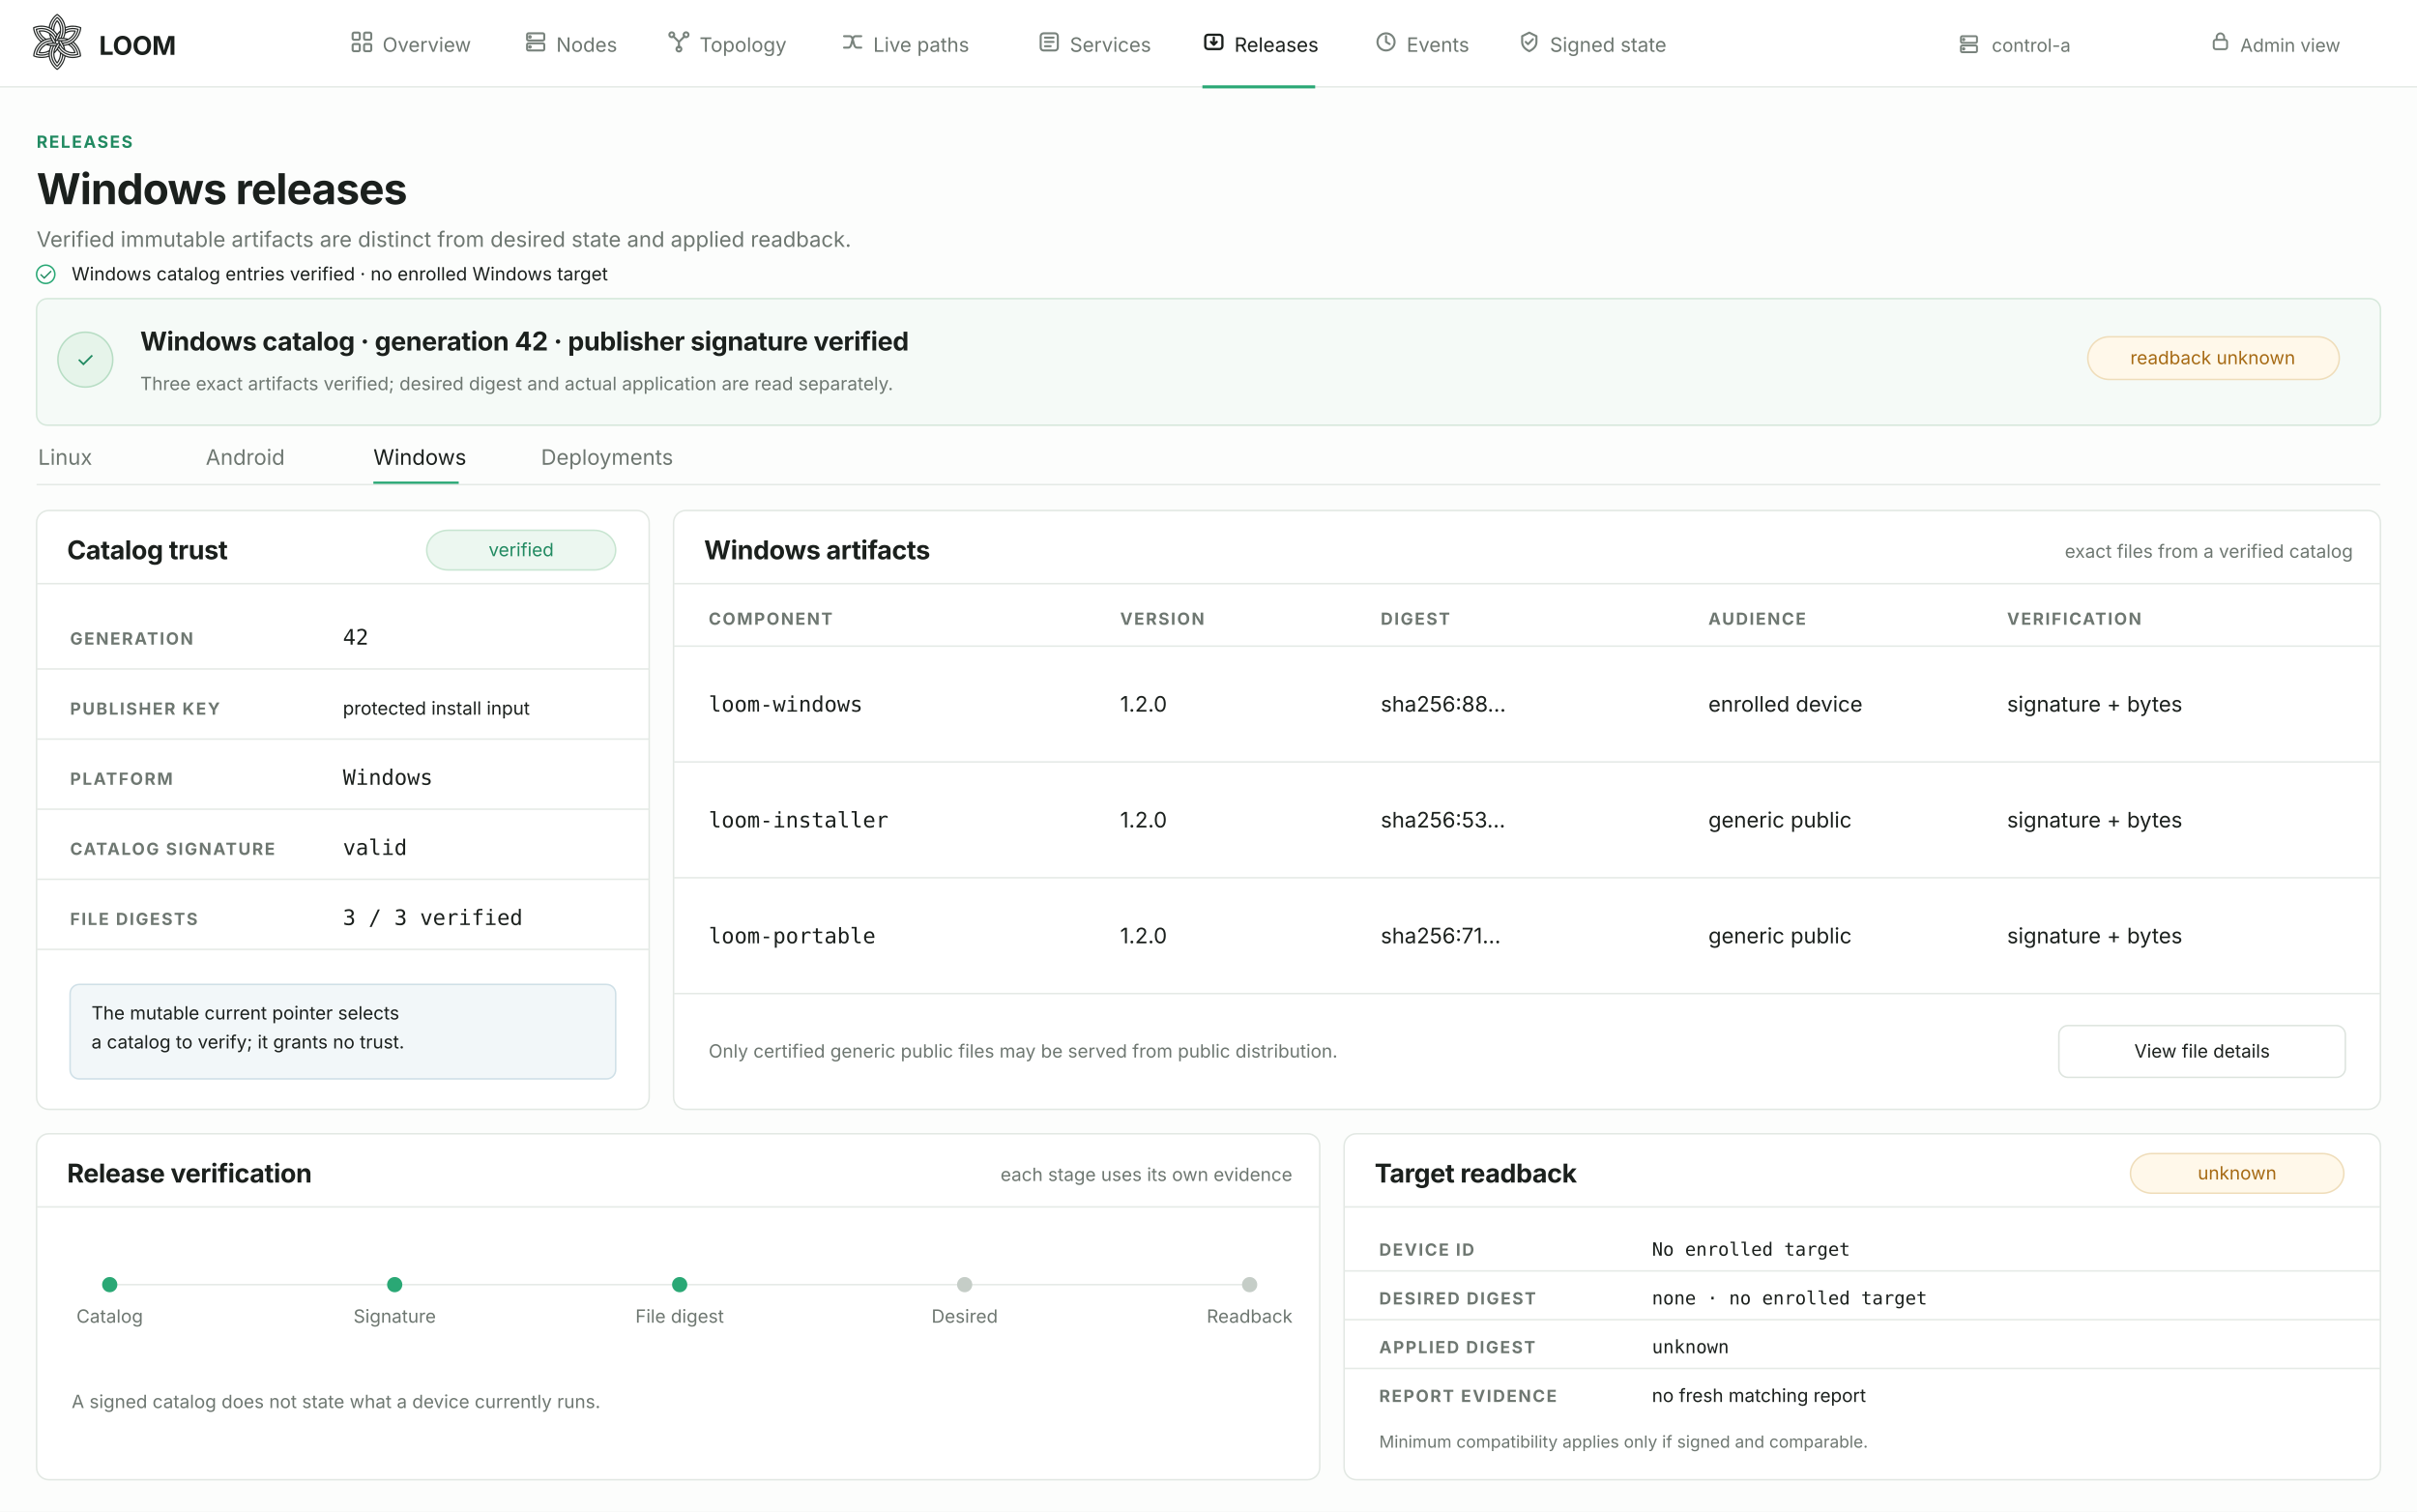
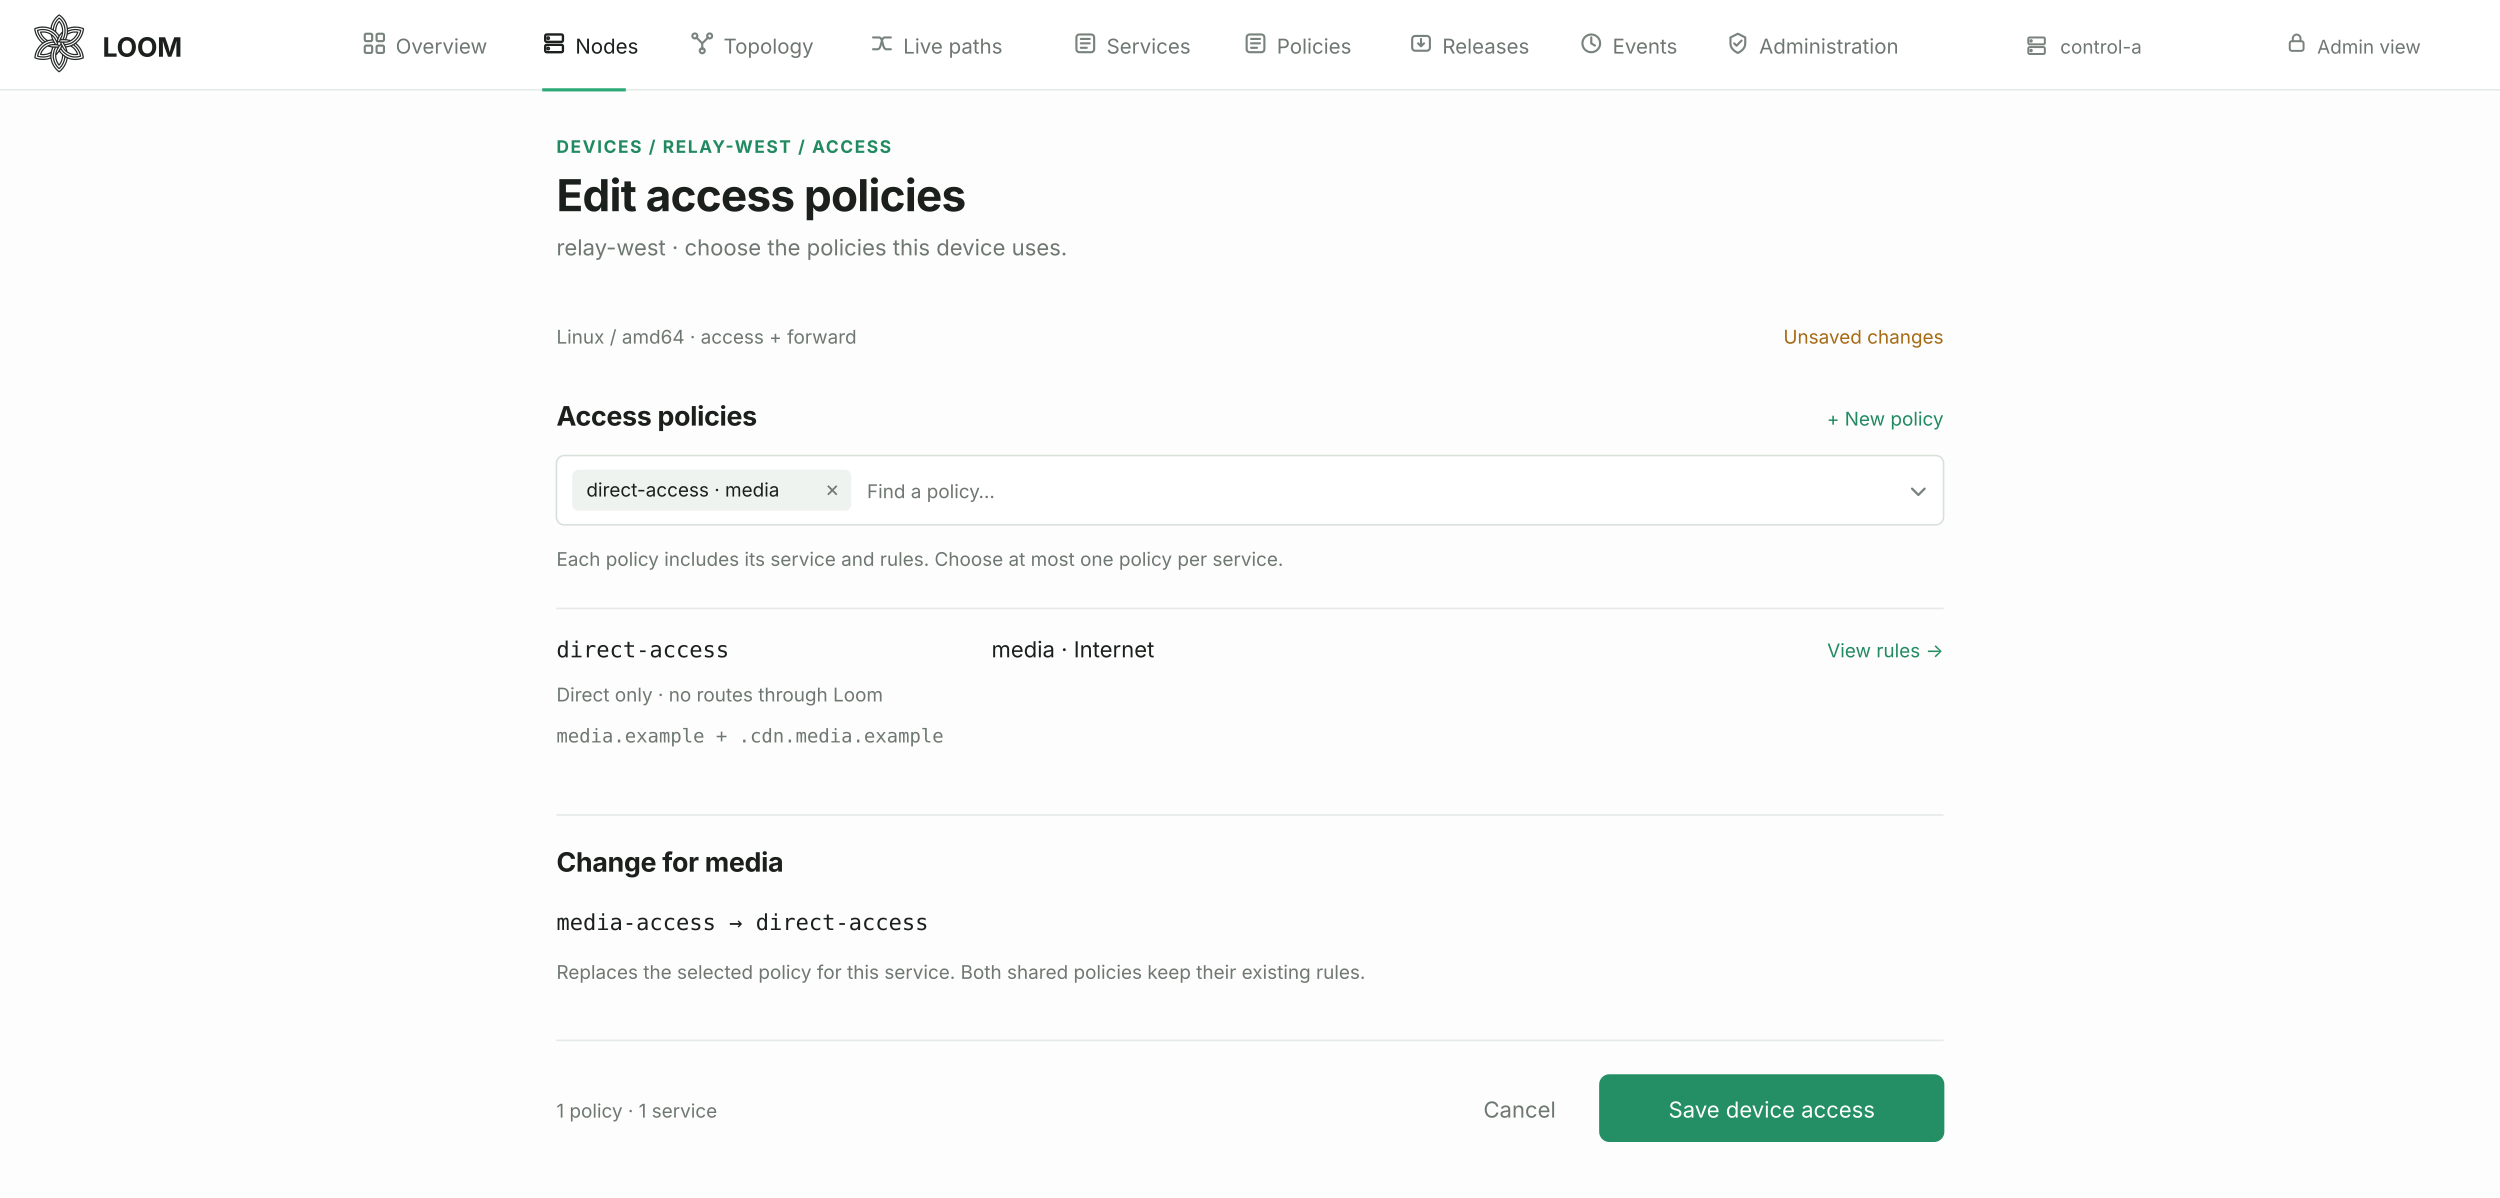
- <svg xmlns="http://www.w3.org/2000/svg" width="1586" height="992" viewBox="0 0 1586 992" role="img" aria-labelledby="svg-title svg-desc">
+ <svg xmlns="http://www.w3.org/2000/svg" width="1586" height="760" viewBox="0 0 1586 760" role="img" aria-labelledby="svg-title svg-desc">
  <defs>
    <marker id="route-arrow" markerWidth="8" markerHeight="8" refX="7" refY="4" orient="auto" markerUnits="strokeWidth">
      <path d="M0 0L8 4L0 8Z" fill="#4D78D1" />
    </marker>
    <symbol id="icon-grid" viewBox="0 0 16 16">
      <rect x="1.5" y="1.5" width="5" height="5" rx="1" />
      <rect x="9.5" y="1.5" width="5" height="5" rx="1" />
      <rect x="1.5" y="9.5" width="5" height="5" rx="1" />
      <rect x="9.5" y="9.5" width="5" height="5" rx="1" />
    </symbol>
    <symbol id="icon-node" viewBox="0 0 16 16">
      <rect x="2" y="2" width="12" height="5" rx="1" />
      <rect x="2" y="9" width="12" height="5" rx="1" />
      <circle cx="4" cy="4.5" r=".6" />
      <circle cx="4" cy="11.5" r=".6" />
    </symbol>
    <symbol id="icon-topology" viewBox="0 0 16 16">
      <path d="M4 4l4 4 4-4M8 8v4" />
      <circle cx="3" cy="3" r="1.7" />
      <circle cx="13" cy="3" r="1.7" />
      <circle cx="8" cy="13" r="1.7" />
    </symbol>
    <symbol id="icon-path" viewBox="0 0 16 16">
      <path d="M2 4h4c3 0 2 8 5 8h3M2 12h3c3 0 2-8 5-8h4" />
    </symbol>
    <symbol id="icon-service" viewBox="0 0 16 16">
      <rect x="2" y="2" width="12" height="12" rx="2" />
      <path d="M5 5h6M5 8h6M5 11h4" />
    </symbol>
    <symbol id="icon-release" viewBox="0 0 16 16">
      <rect x="2" y="3" width="12" height="10" rx="2" />
      <path d="M8 5v5m-2-2 2 2 2-2" />
    </symbol>
    <symbol id="icon-events" viewBox="0 0 16 16">
      <circle cx="8" cy="8" r="6" />
      <path d="M8 4v4l2.5 1.5" />
    </symbol>
    <symbol id="icon-signed" viewBox="0 0 16 16">
      <path d="M8 1.5 13 4v4c0 3-2 5-5 6.5C5 13 3 11 3 8V4Z" />
      <path d="m5.5 8 1.6 1.6 3.4-3.5" />
    </symbol>
    <symbol id="icon-lock" viewBox="0 0 16 16">
      <rect x="3" y="7" width="10" height="7" rx="1.5" />
      <path d="M5.2 7V5a2.8 2.8 0 0 1 5.6 0v2" />
    </symbol>
    <symbol id="icon-search" viewBox="0 0 16 16">
      <circle cx="7" cy="7" r="4.5" />
      <path d="m10.5 10.5 3 3" />
    </symbol>
    <symbol id="icon-terminal" viewBox="0 0 16 16">
      <rect x="1.5" y="2" width="13" height="12" rx="2" />
      <path d="m4 5 3 3-3 3m5 0h3" />
    </symbol>
    <symbol id="icon-code" viewBox="0 0 16 16">
      <path d="m5.5 3-4 5 4 5m5-10 4 5-4 5M9.5 2l-3 12" />
    </symbol>
    <symbol id="icon-qr" viewBox="0 0 16 16">
      <path d="M2 2h4v4H2zm8 0h4v4h-4zM2 10h4v4H2zm8 0v2m3-2v4m-3 0h2" />
    </symbol>
    <symbol id="icon-phone" viewBox="0 0 16 16">
      <rect x="4" y="1" width="8" height="14" rx="2" />
      <path d="M7 3h2M7 13h2" />
    </symbol>
    <symbol id="icon-globe" viewBox="0 0 16 16">
      <circle cx="8" cy="8" r="6" />
      <ellipse cx="8" cy="8" rx="2.5" ry="6" />
      <path d="M2 8h12" />
    </symbol>
    <symbol id="icon-expand" viewBox="0 0 16 16">
      <path d="M6 2H2v4m8-4h4v4M2 10v4h4m8-4v4h-4" />
    </symbol>
    <symbol id="icon-chevron" viewBox="0 0 16 16">
      <path d="m4 6 4 4 4-4" />
    </symbol>
    <symbol id="icon-filter" viewBox="0 0 16 16">
      <path d="M2 4h12M4 8h8m-6 4h4" />
    </symbol>
    <style>
    .ui { font-family: Inter, "Atkinson Hyperlegible Next", ui-sans-serif, system-ui, -apple-system, "Segoe UI", sans-serif; fill:#1B201D }
    .mono { font-family: "Intel One Mono", "SFMono-Regular", Consolas, monospace }
    .title { font-size:28px; font-weight:700; letter-spacing:-.5px }
    .section { font-size:17px; font-weight:650; letter-spacing:-.2px }
    .metric { font-size:22px; font-weight:650; letter-spacing:-.3px }
    .body { font-size:14px }
    .small { font-size:12px }
    .tiny { font-size:11px }
    .micro { font-size:10px }
    .eyebrow { font-size:11px; font-weight:700; letter-spacing:1px }
    .muted { fill:#6E7771 }
    .faint { fill:#929B95 }
    .green { fill:#218A61 }
    .amber { fill:#A66A14 }
    .red { fill:#B74E4E }
    .blue { fill:#427994 }
    .white { fill:#FFFFFF }
    .nav { font-size:13px }
    .nav-icon { fill:none; stroke:#79837D; stroke-width:1.45; stroke-linecap:round; stroke-linejoin:round }
    .nav-active { fill:none; stroke:#1B201D; stroke-width:1.6; stroke-linecap:round; stroke-linejoin:round }
    .rule { stroke:#E5EAE6; stroke-width:1 }
    .dash { stroke:#ABB7AF; stroke-width:1.5; stroke-dasharray:5 5; fill:none }
    .link { stroke:#B8C4BC; stroke-width:2; fill:none }
    .selected { stroke:#4D78D1; stroke-width:2.3; fill:none; marker-end:url(#route-arrow) }
</style>
  </defs>
-   <rect width="1586" height="992" fill="#FCFDFC" />
+   <rect width="1586" height="760" fill="#FCFDFC" />
  <rect x="0" y="0" width="1586" height="58" fill="#FFFFFF" />
  <line class="rule" x1="0" y1="57" x2="1586" y2="57" />
  <svg x="18" y="8" width="39" height="39" viewBox="127 112 1000 1000">
    <g transform="translate(0,1254) scale(1,-1)">
      <path d="M616 1108 c-67 -49 -118 -133 -129 -209 0 -6 0 -6 -14 -1 -75 27 -166 24 -239 -6 -13 -5 -14 -7 -11 -29 12 -80 53 -155 115 -211 l9 -8 -6 -5 c-61 -53 -100 -121 -114 -200 -5 -31 -5 -38 4 -42 57 -26 138 -34 203 -20 13 2 22 5 39 10 14 5 14 5 15 -2 9 -70 60 -155 121 -204 17 -15 18 -15 34 -2 47 37 87 93 107 151 7 20 16 52 16 60 0 4 1 4 12 0 72 -28 158 -27 236 3 17 6 17 7 15 27 -8 79 -49 159 -111 215 l-9 9 10 9 c61 53 105 139 114 219 2 15 1 16 -28 26 -75 25 -156 25 -227 -2 -4 -1 -8 -2 -8 -2 -1 0 -2 7 -3 15 -15 81 -60 152 -126 198 -12 9 -14 9 -25 1z M639 1084 c105 -82 142 -225 92 -356 -7 -18 -7 -17 -16 -17 -4 0 -8 1 -8 1 -1 1 1 7 4 15 32 78 30 170 -5 243 -16 35 -40 66 -68 88 -9 8 -11 8 -20 0 -47 -39 -82 -103 -93 -169 -1 -7 -2 -12 -2 -13 -1 0 -17 8 -17 9 -1 1 4 27 7 40 13 44 37 89 68 124 15 16 44 43 47 43 0 0 5 -3 11 -8z M638 1031 c77 -72 98 -200 50 -307 -3 -8 -5 -11 -7 -12 -2 -1 -17 -1 -18 0 -1 0 2 6 5 12 44 94 31 213 -31 278 -10 11 -12 10 -29 -12 -26 -36 -44 -83 -47 -128 0 -6 -1 -11 -1 -11 -1 0 -6 4 -16 11 -4 3 2 39 12 67 13 41 41 84 68 108 4 4 3 4 14 -6z M635 973 c24 -33 37 -74 40 -124 l0 -15 -10 -10 c-11 -11 -23 -25 -32 -38 -6 -8 -5 -9 -13 3 -9 13 -19 24 -30 36 l-10 10 0 13 c3 48 18 94 42 128 6 7 6 7 13 -3z M413 893 c79 -13 148 -56 193 -118 12 -17 11 -15 6 -26 -3 -6 -5 -10 -5 -10 0 0 -4 6 -9 13 -66 103 -190 147 -314 114 -20 -6 -21 -6 -14 -34 15 -60 54 -120 102 -158 9 -8 9 -7 0 -12 -9 -6 -8 -6 -18 2 -57 48 -97 120 -110 196 -2 14 -3 13 7 16 22 9 53 16 85 19 13 2 61 0 77 -2z M923 895 c30 -3 83 -16 89 -22 2 -2 -7 -43 -14 -64 -34 -100 -109 -176 -200 -203 -23 -7 -59 -13 -61 -11 -2 2 -8 16 -8 16 0 1 7 2 16 2 74 9 136 45 185 108 27 35 49 81 57 120 4 17 3 19 -13 24 -62 19 -135 15 -193 -9 -9 -4 -9 -5 -9 7 l0 10 9 3 c25 10 56 17 83 19 9 1 50 1 59 0z M400 854 c70 -9 134 -47 176 -104 7 -11 21 -34 21 -36 0 -2 -6 -24 -7 -25 0 -1 -4 5 -8 13 -38 76 -106 124 -190 134 -14 2 -49 1 -62 -1 -16 -3 -18 -5 -12 -21 14 -42 48 -88 87 -117 7 -5 13 -10 13 -10 0 -1 -17 -9 -18 -9 -5 0 -42 35 -56 52 -24 29 -46 72 -54 105 -3 11 -3 10 11 14 30 8 67 10 99 5z M926 854 c13 -1 39 -7 40 -9 2 -2 -8 -34 -17 -55 -43 -93 -125 -152 -220 -158 l-11 0 -6 9 c-3 5 -5 9 -5 9 0 1 8 1 18 1 56 0 107 23 153 69 29 29 59 79 63 104 1 10 -11 13 -53 12 -42 0 -71 -6 -107 -24 -12 -6 -11 -6 -10 5 1 4 1 9 1 10 0 3 1 3 13 8 45 19 93 26 141 19z M391 816 c30 -3 68 -16 91 -32 l6 -3 4 -15 c4 -16 10 -34 16 -47 4 -11 4 -11 -3 -11 -12 -2 -37 -6 -48 -9 -16 -4 -14 -4 -26 4 -38 25 -67 57 -86 96 -7 15 -7 16 0 17 10 1 36 1 46 0z M914 816 c3 -2 2 -5 -4 -18 -19 -39 -53 -75 -89 -97 l-8 -5 -11 3 c-15 4 -33 8 -45 9 -6 1 -11 2 -11 2 -1 0 1 7 4 14 6 17 12 36 15 48 l1 9 9 5 c27 15 55 25 85 30 10 1 51 1 54 0z M669 789 c-4 -19 -7 -27 -14 -39 -10 -18 -20 -39 -29 -64 -1 -4 -2 -5 -10 -9 -9 -5 -9 -5 -5 11 10 40 28 75 51 103 10 12 10 12 7 -2z M529 746 c14 -16 17 -20 25 -37 8 -17 22 -42 30 -54 5 -9 6 -24 1 -26 -7 -2 -13 5 -35 46 -15 28 -35 75 -35 83 0 2 7 -4 14 -12z M721 691 c25 -1 43 -3 61 -8 4 0 2 -2 -8 -5 -19 -6 -28 -7 -48 -6 -12 1 -29 1 -46 1 -36 -1 -37 -1 -33 11 2 7 1 6 24 7 12 0 23 1 26 1 2 0 13 0 24 -1z M525 681 c5 -10 5 -10 -7 -10 -120 -9 -223 -101 -248 -221 -4 -22 -4 -23 11 -28 61 -19 132 -16 192 7 5 2 9 3 10 3 0 0 0 -5 0 -10 l1 -9 -9 -4 c-62 -24 -145 -25 -216 -1 -17 5 -16 4 -14 15 15 104 74 190 160 235 34 17 63 25 108 30 8 1 7 2 12 -7z M638 655 l9 -4 0 -10 c1 -13 2 -12 -10 -19 l-9 -6 -10 6 -9 6 -1 11 0 11 9 5 c12 6 11 6 21 0z M683 651 c0 -1 6 -10 12 -21 18 -30 29 -54 39 -82 6 -19 6 -19 -4 -9 -16 16 -22 25 -30 42 -7 14 -25 48 -30 54 -2 3 -3 15 -1 16 1 2 13 1 14 0z M546 642 c3 -5 5 -9 5 -9 0 -1 -7 -1 -16 -1 -94 0 -185 -66 -216 -155 -7 -22 -6 -23 23 -27 44 -5 89 3 131 21 7 3 13 6 13 6 0 -1 -1 -5 -1 -11 l-1 -11 -11 -5 c-53 -22 -115 -26 -174 -12 -11 3 -10 3 -9 10 8 39 30 82 58 115 44 53 119 88 184 88 l9 0 5 -9z M902 622 c45 -39 79 -92 96 -151 5 -19 10 -43 10 -51 l1 -7 -14 -5 c-89 -30 -180 -22 -253 22 -40 25 -68 49 -93 83 l-7 10 4 7 c7 13 6 12 12 3 73 -104 198 -148 317 -110 12 4 13 4 8 27 -9 42 -31 88 -59 123 -8 10 -33 35 -42 41 -6 5 -6 5 2 11 9 6 8 6 18 -3z M542 610 c10 -1 27 -1 38 -1 l20 0 8 -5 c4 -2 8 -4 8 -5 0 0 -1 -2 -2 -4 l-1 -4 -43 0 c-45 1 -55 2 -81 7 -8 1 -14 3 -15 3 0 1 15 6 27 8 15 3 15 3 20 2 2 0 11 0 21 -1z M661 609 c5 -9 -53 -107 -73 -125 -3 -3 -3 0 1 14 4 17 8 26 14 37 12 18 31 52 34 60 1 2 4 5 11 10 11 7 11 7 13 4z M863 604 c48 -36 83 -90 98 -148 2 -7 3 -14 3 -14 -1 -1 -5 -3 -11 -4 -90 -23 -180 3 -247 69 -17 18 -42 51 -42 56 0 2 9 20 10 20 0 0 3 -4 5 -8 36 -66 102 -112 177 -124 12 -2 51 -2 64 0 19 4 21 5 17 17 -15 50 -55 103 -97 128 -1 1 -2 2 -2 2 0 1 17 10 19 10 0 0 3 -2 6 -4z M458 585 c12 -4 37 -9 48 -11 8 0 7 0 3 -10 -5 -13 -13 -36 -16 -49 -3 -13 -2 -12 -19 -21 -38 -19 -72 -26 -112 -25 -22 1 -23 1 -23 5 3 13 23 45 41 67 16 18 58 49 64 48 1 -1 7 -2 14 -4z M824 583 c35 -22 63 -53 81 -89 6 -12 11 -22 10 -23 -4 -3 -47 -2 -68 2 -26 5 -69 24 -82 35 0 1 -2 8 -4 17 -2 9 -6 23 -10 32 -6 19 -6 18 1 19 14 1 57 11 59 13 1 1 4 0 13 -6z M553 570 c1 -1 1 -2 -2 -7 -11 -21 -21 -55 -26 -82 -15 -86 17 -180 82 -245 20 -20 19 -20 40 0 44 45 71 101 82 165 1 6 2 11 2 11 0 1 4 -1 9 -4 l8 -4 0 -5 c-11 -74 -51 -146 -110 -198 -12 -10 -10 -10 -21 -1 -77 65 -122 167 -113 259 3 34 14 74 26 103 l4 9 9 0 c5 0 9 0 10 -1z M597 570 c0 -1 -4 -9 -8 -18 -43 -88 -35 -184 20 -258 15 -20 17 -21 27 -10 30 33 52 90 57 145 0 11 0 11 10 3 10 -7 9 -6 7 -19 -7 -62 -34 -117 -76 -161 l-7 -7 -8 8 c-51 50 -82 131 -77 200 3 35 12 70 28 103 l7 14 10 0 c5 0 10 0 10 0z M639 493 c5 -6 14 -17 22 -24 l13 -14 0 -8 c0 -44 -14 -93 -38 -130 -9 -14 -9 -14 -13 -8 -26 35 -42 84 -42 127 l0 11 12 12 c11 12 22 25 31 38 3 4 6 7 6 7 0 0 4 -5 9 -11z" fill="#252927" fill-rule="evenodd" clip-rule="evenodd" />
    </g>
  </svg>
  <text class="ui section" x="65" y="36" text-anchor="start">LOOM</text>
  <use href="#icon-grid" x="230" y="20" width="15" height="15" class="nav-icon" />
  <text class="ui nav muted" x="251" y="34" text-anchor="start">Overview</text>
-   <use href="#icon-node" x="344" y="20" width="15" height="15" class="nav-icon" />
-   <text class="ui nav muted" x="365" y="34" text-anchor="start">Nodes</text>
+   <use href="#icon-node" x="344" y="20" width="15" height="15" class="nav-active" />
+   <text class="ui nav" x="365" y="34" text-anchor="start">Nodes</text>
+   <line x1="344" y1="57" x2="397" y2="57" stroke="#2AA875" stroke-width="2" />
  <use href="#icon-topology" x="438" y="20" width="15" height="15" class="nav-icon" />
  <text class="ui nav muted" x="459" y="34" text-anchor="start">Topology</text>
  <use href="#icon-path" x="552" y="20" width="15" height="15" class="nav-icon" />
  <text class="ui nav muted" x="573" y="34" text-anchor="start">Live paths</text>
  <use href="#icon-service" x="681" y="20" width="15" height="15" class="nav-icon" />
  <text class="ui nav muted" x="702" y="34" text-anchor="start">Services</text>
-   <use href="#icon-release" x="789" y="20" width="15" height="15" class="nav-active" />
-   <text class="ui nav" x="810" y="34" text-anchor="start">Releases</text>
-   <line x1="789" y1="57" x2="863" y2="57" stroke="#2AA875" stroke-width="2" />
-   <use href="#icon-events" x="902" y="20" width="15" height="15" class="nav-icon" />
-   <text class="ui nav muted" x="923" y="34" text-anchor="start">Events</text>
-   <use href="#icon-signed" x="996" y="20" width="15" height="15" class="nav-icon" />
-   <text class="ui nav muted" x="1017" y="34" text-anchor="start">Signed state</text>
+   <use href="#icon-service" x="789" y="20" width="15" height="15" class="nav-icon" />
+   <text class="ui nav muted" x="810" y="34" text-anchor="start">Policies</text>
+   <use href="#icon-release" x="894" y="20" width="15" height="15" class="nav-icon" />
+   <text class="ui nav muted" x="915" y="34" text-anchor="start">Releases</text>
+   <use href="#icon-events" x="1002" y="20" width="15" height="15" class="nav-icon" />
+   <text class="ui nav muted" x="1023" y="34" text-anchor="start">Events</text>
+   <a href="09-administration.svg" data-ui="administration-entry">
+     <use href="#icon-signed" x="1095" y="20" width="15" height="15" class="nav-icon" />
+     <text class="ui nav muted" x="1116" y="34" text-anchor="start">Administration</text>
+   </a>
  <use href="#icon-node" x="1285" y="22" width="14" height="14" class="nav-icon" />
  <text class="ui small muted" x="1307" y="34" text-anchor="start">control-a</text>
  <use href="#icon-lock" x="1450" y="20" width="14" height="14" class="nav-icon" />
  <text class="ui small muted" x="1470" y="34" text-anchor="start">Admin view</text>
-   <text class="ui eyebrow green" x="24" y="97" text-anchor="start">RELEASES</text>
-   <text class="ui title" x="24" y="134" text-anchor="start">Windows releases</text>
-   <text class="ui body muted" x="24" y="162" text-anchor="start">Verified immutable artifacts are distinct from desired state and applied readback.</text>
-   <circle cx="30" cy="180" r="6" fill="#FFFFFF" stroke="#2AA875" />
-   <text class="ui tiny green" x="30" y="184" text-anchor="middle">✓</text>
-   <text class="ui small" x="47" y="184" text-anchor="start">Windows catalog entries verified · no enrolled Windows target</text>
-   <rect x="24" y="196" width="1538" height="83" rx="7" fill="#F5FAF7" stroke="#D6E8DB" />
-   <circle cx="56" cy="236" r="18" fill="#E6F4EA" stroke="#B7DDC4" />
-   <text class="ui body green" x="56" y="241" text-anchor="middle">✓</text>
-   <text class="ui section" x="92" y="230" text-anchor="start">Windows catalog · generation 42 · publisher signature verified</text>
-   <text class="ui small muted" x="92" y="256" text-anchor="start">Three exact artifacts verified; desired digest and actual application are read separately.</text>
-   <g data-ui="pill">
-     <rect x="1370" y="221" width="165" height="28" rx="14" fill="#FFF8EA" stroke="#EFDDBA" />
-     <text class="ui small amber" x="1452" y="239" text-anchor="middle">readback unknown</text>
+   <text class="ui eyebrow green" x="353" y="97" text-anchor="start">DEVICES / RELAY-WEST / ACCESS</text>
+   <text class="ui title" x="353" y="134" text-anchor="start">Edit access policies</text>
+   <text class="ui body muted" x="353" y="162" text-anchor="start">relay-west · choose the policies this device uses.</text>
+   <g data-ui="access-edit" data-device="demo-forward-c" data-state="draft" data-source-policy="demo-policy" data-policy="demo-direct-policy">
+     <text class="ui small muted" x="353" y="218" text-anchor="start">Linux / amd64 · access + forward</text>
+     <text class="ui small amber" x="1233" y="218" text-anchor="end">Unsaved changes</text>
+     <g data-ui="policy-picker" data-device="demo-forward-c" data-submit-scope="policy-ids">
+       <text class="ui section" x="353" y="270" text-anchor="start">Access policies</text>
+       <g data-ui="navigation" data-route="/policies?new=1&amp;return_device=demo-forward-c">
+         <text class="ui small green" x="1233" y="270" text-anchor="end">+ New policy</text>
+       </g>
+       <g data-ui="tag-selector" data-field="policy-ids" aria-multiselectable="true">
+         <rect x="353" y="289" width="880" height="44" rx="5" fill="#FFFFFF" stroke="#D8E0DA" />
+         <g data-ui="selected-tag" data-value="demo-direct-policy">
+           <rect x="363" y="298" width="177" height="26" rx="4" fill="#EEF3F0" stroke="none" />
+           <text class="ui small" x="372" y="315" text-anchor="start">direct-access · media</text>
+           <g data-ui="remove-tag" data-value="demo-direct-policy">
+             <text class="ui body muted" x="528" y="315" text-anchor="middle">×</text>
+           </g>
+         </g>
+         <text class="ui small muted" x="550" y="316" text-anchor="start">Find a policy…</text>
+         <use href="#icon-chevron" x="1209" y="304" width="16" height="16" class="nav-icon" />
+       </g>
+       <text class="ui small muted" x="353" y="359" text-anchor="start">Each policy includes its service and rules. Choose at most one policy per service.</text>
+       <g data-ui="selected-policy-summary" data-policy="demo-direct-policy" data-service="demo-video" aria-readonly="true">
+         <line class="rule" x1="353" y1="386" x2="1233" y2="386" />
+         <text class="ui body mono" x="353" y="417" text-anchor="start">direct-access</text>
+         <text class="ui body" x="629" y="417" text-anchor="start">media · Internet</text>
+         <g data-ui="navigation" data-route="/policies/demo-direct-policy">
+           <text class="ui small green" x="1233" y="417" text-anchor="end">View rules →</text>
+         </g>
+         <text class="ui small muted" x="353" y="445" text-anchor="start">Direct only · no routes through Loom</text>
+         <text class="ui small mono muted" x="353" y="471" text-anchor="start">media.example + .cdn.media.example</text>
+       </g>
+     </g>
+     <line class="rule" x1="353" y1="517" x2="1233" y2="517" />
+     <text class="ui section" x="353" y="553" text-anchor="start">Change for media</text>
+     <text class="ui body mono" x="353" y="590" text-anchor="start">media-access → direct-access</text>
+     <text class="ui small muted" x="353" y="621" text-anchor="start">Replaces the selected policy for this service. Both shared policies keep their existing rules.</text>
+     <g data-ui="submit-access" data-device="demo-forward-c" data-submit-scope="policy-ids" data-next-route="/devices/demo-forward-c/access/result">
+       <g data-ui="form-actions">
+         <line class="rule" x1="353" y1="660" x2="1233" y2="660" />
+         <text class="ui small muted" x="353" y="709" text-anchor="start">1 policy · 1 service</text>
+         <text class="ui body muted" x="987" y="709" text-anchor="end">Cancel</text>
+         <rect x="1015" y="682" width="218" height="42" rx="6" fill="#248F64" stroke="#248F64" />
+         <text class="ui body white" x="1124" y="709" text-anchor="middle">Save device access</text>
+       </g>
+     </g>
  </g>
-   <text class="ui body muted" x="25" y="305" text-anchor="start">Linux</text>
-   <text class="ui body muted" x="135" y="305" text-anchor="start">Android</text>
-   <text class="ui body" x="245" y="305" text-anchor="start">Windows</text>
-   <line x1="245" y1="317" x2="301" y2="317" stroke="#2AA875" stroke-width="2" />
-   <text class="ui body muted" x="355" y="305" text-anchor="start">Deployments</text>
-   <line class="rule" x1="24" y1="318" x2="1562" y2="318" />
-   <rect data-ui="panel" x="24" y="335" width="402" height="393" rx="8" fill="#FFFFFF" stroke="#E2E8E3" />
-   <text class="ui section" x="44" y="367" text-anchor="start">Catalog trust</text>
-   <line data-ui="panel-header" class="rule" x1="24" y1="383" x2="426" y2="383" />
-   <g data-ui="pill">
-     <rect x="280" y="348" width="124" height="26" rx="14" fill="#ECF7F0" stroke="#C8E5D1" />
-     <text class="ui small green" x="342" y="365" text-anchor="middle">verified</text>
-   </g>
-   <text class="ui eyebrow muted" x="46" y="423" text-anchor="start">GENERATION</text>
-   <text class="ui body mono" x="225" y="423" text-anchor="start">42</text>
-   <line data-ui="table-rule" class="rule" x1="24" y1="439" x2="426" y2="439" />
-   <text class="ui eyebrow muted" x="46" y="469" text-anchor="start">PUBLISHER KEY</text>
-   <text class="ui small" x="225" y="469" text-anchor="start">protected install input</text>
-   <line data-ui="table-rule" class="rule" x1="24" y1="485" x2="426" y2="485" />
-   <text class="ui eyebrow muted" x="46" y="515" text-anchor="start">PLATFORM</text>
-   <text class="ui body mono" x="225" y="515" text-anchor="start">Windows</text>
-   <line data-ui="table-rule" class="rule" x1="24" y1="531" x2="426" y2="531" />
-   <text class="ui eyebrow muted" x="46" y="561" text-anchor="start">CATALOG SIGNATURE</text>
-   <text class="ui body mono" x="225" y="561" text-anchor="start">valid</text>
-   <line data-ui="table-rule" class="rule" x1="24" y1="577" x2="426" y2="577" />
-   <text class="ui eyebrow muted" x="46" y="607" text-anchor="start">FILE DIGESTS</text>
-   <text class="ui body mono" x="225" y="607" text-anchor="start">3 / 3 verified</text>
-   <line data-ui="table-rule" class="rule" x1="24" y1="623" x2="426" y2="623" />
-   <rect x="46" y="646" width="358" height="62" rx="6" fill="#F2F7F9" stroke="#CFE0E7" />
-   <text class="ui small" x="60" y="669" text-anchor="start">The mutable current pointer selects</text>
-   <text class="ui small" x="60" y="688" text-anchor="start">a catalog to verify; it grants no trust.</text>
-   <rect data-ui="panel" x="442" y="335" width="1120" height="393" rx="8" fill="#FFFFFF" stroke="#E2E8E3" />
-   <text class="ui section" x="462" y="367" text-anchor="start">Windows artifacts</text>
-   <text class="ui small muted" x="1544" y="366" text-anchor="end">exact files from a verified catalog</text>
-   <line data-ui="panel-header" class="rule" x1="442" y1="383" x2="1562" y2="383" />
-   <text class="ui eyebrow muted" x="465" y="410" text-anchor="start">COMPONENT</text>
-   <text class="ui eyebrow muted" x="735" y="410" text-anchor="start">VERSION</text>
-   <text class="ui eyebrow muted" x="906" y="410" text-anchor="start">DIGEST</text>
-   <text class="ui eyebrow muted" x="1121" y="410" text-anchor="start">AUDIENCE</text>
-   <text class="ui eyebrow muted" x="1317" y="410" text-anchor="start">VERIFICATION</text>
-   <line data-ui="table-rule" class="rule" x1="442" y1="424" x2="1562" y2="424" />
-   <text class="ui body mono" x="465" y="467.0" text-anchor="start">loom-windows</text>
-   <text class="ui body" x="735" y="467.0" text-anchor="start">1.2.0</text>
-   <text class="ui body" x="906" y="467.0" text-anchor="start">sha256:88…</text>
-   <text class="ui body" x="1121" y="467.0" text-anchor="start">enrolled device</text>
-   <text class="ui body" x="1317" y="467.0" text-anchor="start">signature + bytes</text>
-   <line data-ui="table-rule" class="rule" x1="442" y1="500" x2="1562" y2="500" />
-   <text class="ui body mono" x="465" y="543.0" text-anchor="start">loom-installer</text>
-   <text class="ui body" x="735" y="543.0" text-anchor="start">1.2.0</text>
-   <text class="ui body" x="906" y="543.0" text-anchor="start">sha256:53…</text>
-   <text class="ui body" x="1121" y="543.0" text-anchor="start">generic public</text>
-   <text class="ui body" x="1317" y="543.0" text-anchor="start">signature + bytes</text>
-   <line data-ui="table-rule" class="rule" x1="442" y1="576" x2="1562" y2="576" />
-   <text class="ui body mono" x="465" y="619.0" text-anchor="start">loom-portable</text>
-   <text class="ui body" x="735" y="619.0" text-anchor="start">1.2.0</text>
-   <text class="ui body" x="906" y="619.0" text-anchor="start">sha256:71…</text>
-   <text class="ui body" x="1121" y="619.0" text-anchor="start">generic public</text>
-   <text class="ui body" x="1317" y="619.0" text-anchor="start">signature + bytes</text>
-   <line data-ui="table-rule" class="rule" x1="442" y1="652" x2="1562" y2="652" />
-   <text class="ui small muted" x="465" y="694" text-anchor="start">Only certified generic public files may be served from public distribution.</text>
-   <g data-ui="button">
-     <rect x="1351" y="673" width="188" height="34" rx="6" fill="#FFFFFF" stroke="#DDE4DE" />
-     <text class="ui small" x="1445" y="694" text-anchor="middle">View file details</text>
-   </g>
-   <rect data-ui="panel" x="24" y="744" width="842" height="227" rx="8" fill="#FFFFFF" stroke="#E2E8E3" />
-   <text class="ui section" x="44" y="776" text-anchor="start">Release verification</text>
-   <text class="ui small muted" x="848" y="775" text-anchor="end">each stage uses its own evidence</text>
-   <line data-ui="panel-header" class="rule" x1="24" y1="792" x2="866" y2="792" />
-   <line class="rule" x1="72" y1="843" x2="820" y2="843" />
-   <circle cx="72" cy="843" r="5" fill="#2AA875" stroke="none" />
-   <text class="ui small muted" x="72" y="868" text-anchor="middle">Catalog</text>
-   <circle cx="259" cy="843" r="5" fill="#2AA875" stroke="none" />
-   <text class="ui small muted" x="259" y="868" text-anchor="middle">Signature</text>
-   <circle cx="446" cy="843" r="5" fill="#2AA875" stroke="none" />
-   <text class="ui small muted" x="446" y="868" text-anchor="middle">File digest</text>
-   <circle cx="633" cy="843" r="5" fill="#C5CDC7" stroke="none" />
-   <text class="ui small muted" x="633" y="868" text-anchor="middle">Desired</text>
-   <circle cx="820" cy="843" r="5" fill="#C5CDC7" stroke="none" />
-   <text class="ui small muted" x="820" y="868" text-anchor="middle">Readback</text>
-   <text class="ui small muted" x="47" y="924" text-anchor="start">A signed catalog does not state what a device currently runs.</text>
-   <rect data-ui="panel" x="882" y="744" width="680" height="227" rx="8" fill="#FFFFFF" stroke="#E2E8E3" />
-   <text class="ui section" x="902" y="776" text-anchor="start">Target readback</text>
-   <line data-ui="panel-header" class="rule" x1="882" y1="792" x2="1562" y2="792" />
-   <text class="ui eyebrow muted" x="905" y="824" text-anchor="start">DEVICE ID</text>
-   <text class="ui small mono" x="1084" y="824" text-anchor="start">No enrolled target</text>
-   <line data-ui="table-rule" class="rule" x1="882" y1="834" x2="1562" y2="834" />
-   <text class="ui eyebrow muted" x="905" y="856" text-anchor="start">DESIRED DIGEST</text>
-   <text class="ui small mono" x="1084" y="856" text-anchor="start">none · no enrolled target</text>
-   <line data-ui="table-rule" class="rule" x1="882" y1="866" x2="1562" y2="866" />
-   <text class="ui eyebrow muted" x="905" y="888" text-anchor="start">APPLIED DIGEST</text>
-   <text class="ui small mono" x="1084" y="888" text-anchor="start">unknown</text>
-   <line data-ui="table-rule" class="rule" x1="882" y1="898" x2="1562" y2="898" />
-   <text class="ui eyebrow muted" x="905" y="920" text-anchor="start">REPORT EVIDENCE</text>
-   <text class="ui small" x="1084" y="920" text-anchor="start">no fresh matching report</text>
-   <g data-ui="pill">
-     <rect x="1398" y="757" width="140" height="26" rx="14" fill="#FFF8EA" stroke="#EFDDBA" />
-     <text class="ui small amber" x="1468" y="774" text-anchor="middle">unknown</text>
-   </g>
-   <text class="ui tiny muted" x="905" y="950" text-anchor="start">Minimum compatibility applies only if signed and comparable.</text>
</svg>
